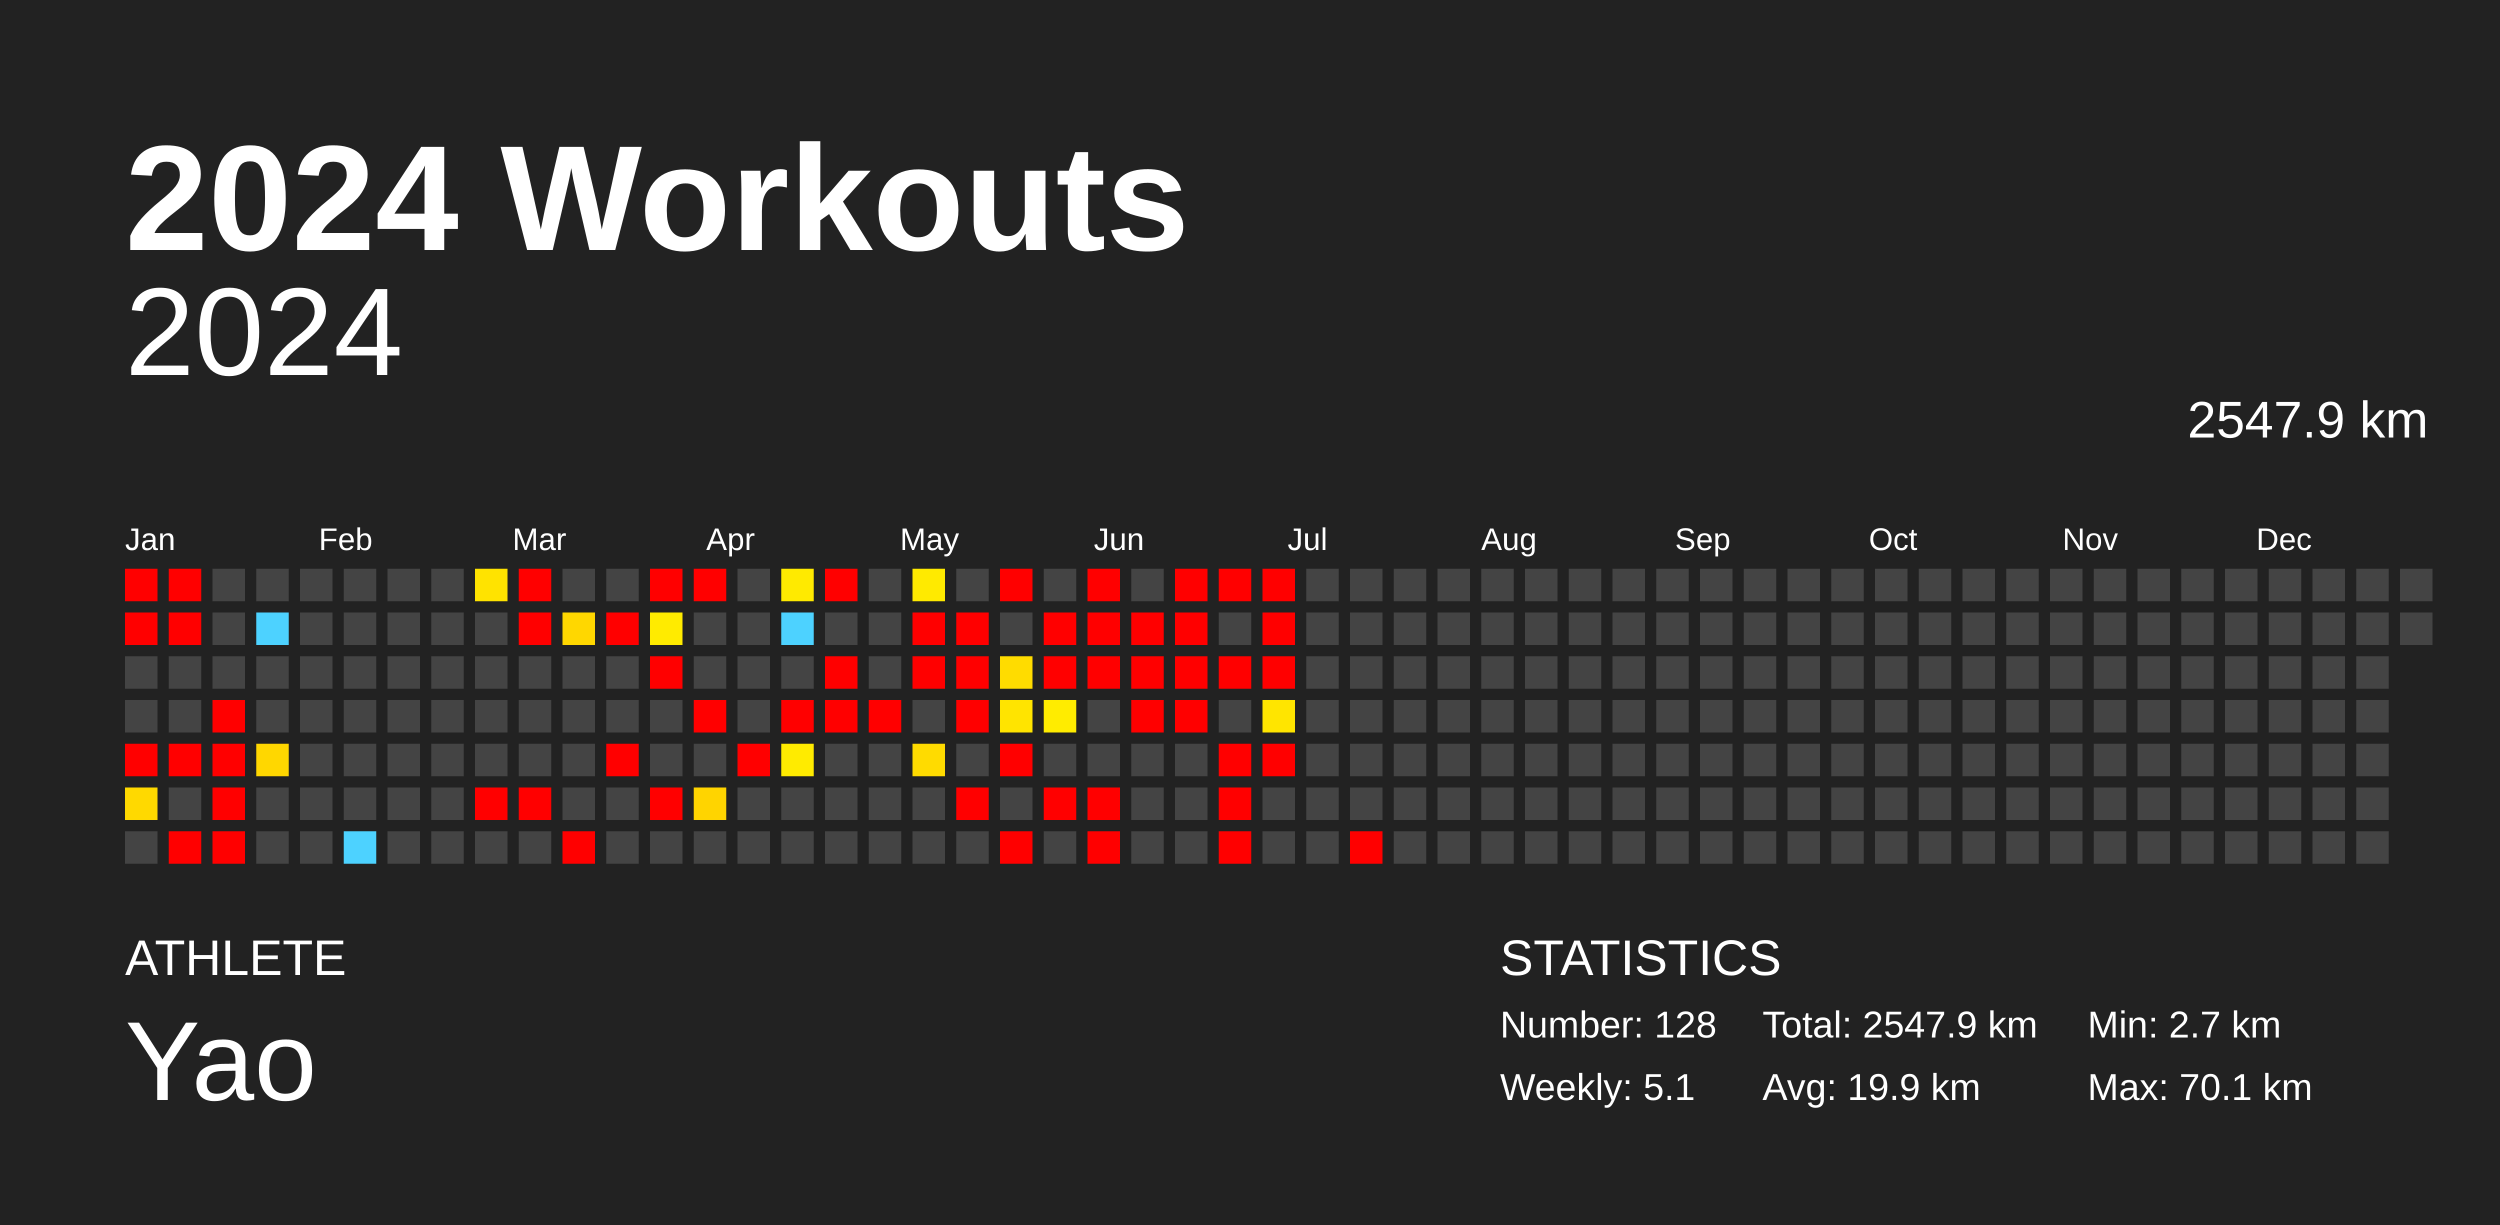
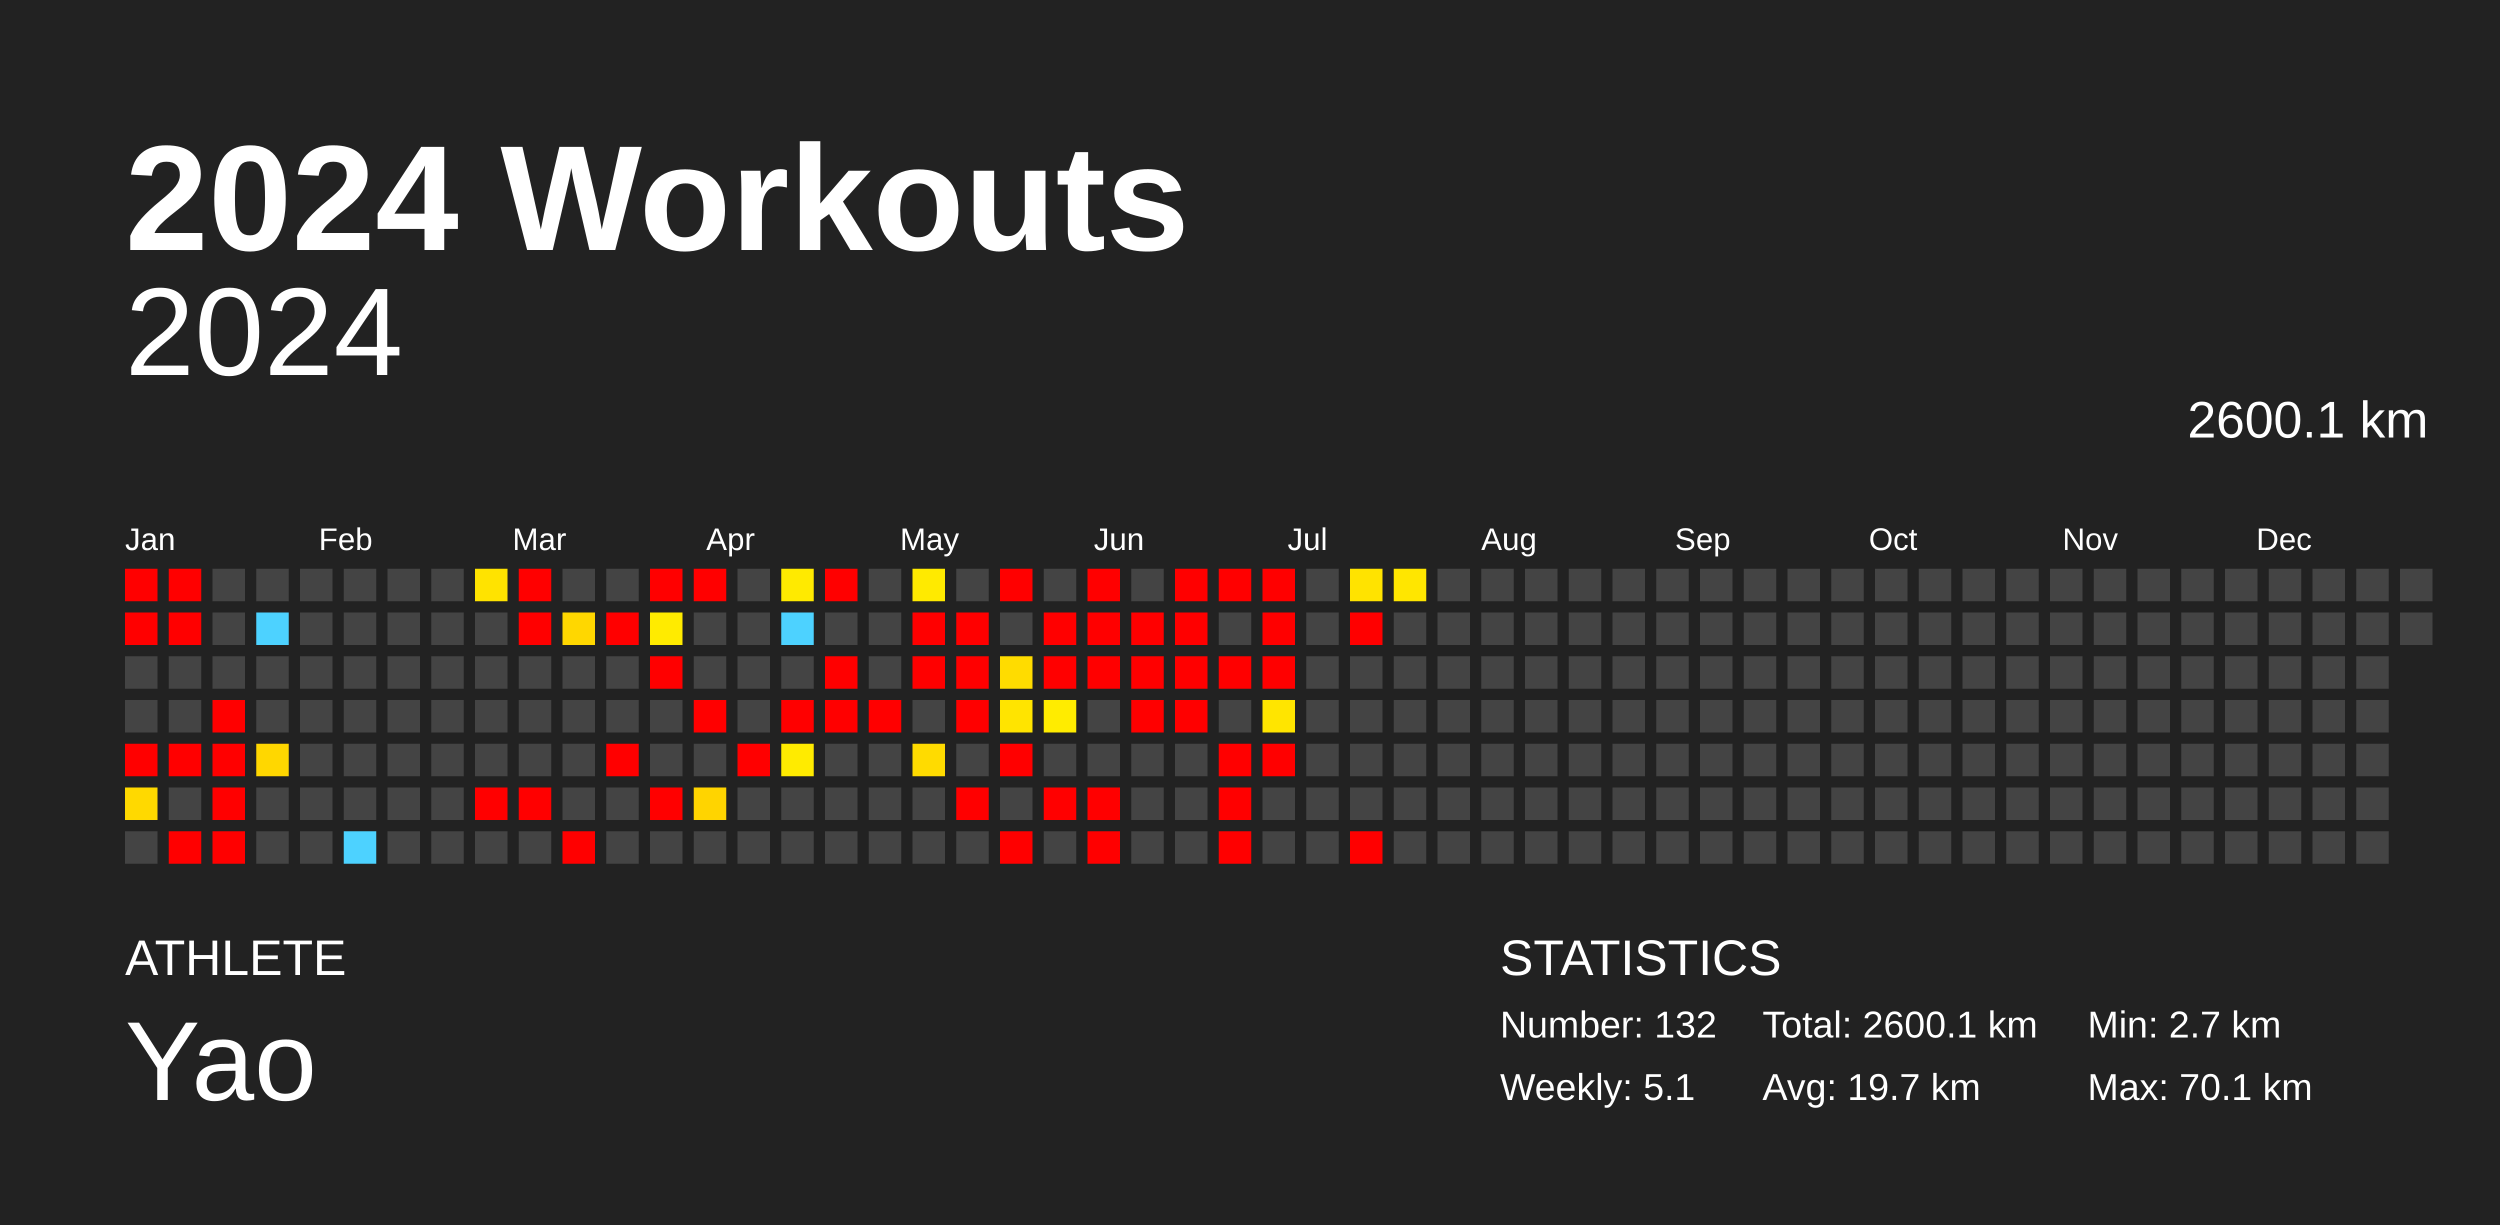
<svg xmlns="http://www.w3.org/2000/svg" baseProfile="full" height="98mm" version="1.1" viewBox="0,0,200,98" width="200mm">
  <defs />
  <rect fill="#222222" height="98" width="200" x="0" y="0" />
  <text fill="#FFFFFF" style="font-size:12px; font-family:Arial; font-weight:bold;" x="10" y="20">2024 Workouts</text>
  <text fill="#FFFFFF" style="font-size:4px; font-family:Arial" x="10" y="78">ATHLETE</text>
  <text fill="#FFFFFF" style="font-size:9px; font-family:Arial" x="10" y="88">Yao</text>
  <text fill="#FFFFFF" style="font-size:4px; font-family:Arial" x="120" y="78">STATISTICS</text>
-   <text fill="#FFFFFF" style="font-size:3px; font-family:Arial" x="120" y="83">Number: 128</text>
+   <text fill="#FFFFFF" style="font-size:3px; font-family:Arial" x="120" y="83">Number: 132</text>
  <text fill="#FFFFFF" style="font-size:3px; font-family:Arial" x="120" y="88">Weekly: 5.1</text>
-   <text fill="#FFFFFF" style="font-size:3px; font-family:Arial" x="141" y="83">Total: 2547.9 km</text>
-   <text fill="#FFFFFF" style="font-size:3px; font-family:Arial" x="141" y="88">Avg: 19.9 km</text>
+   <text fill="#FFFFFF" style="font-size:3px; font-family:Arial" x="141" y="83">Total: 2600.1 km</text>
+   <text fill="#FFFFFF" style="font-size:3px; font-family:Arial" x="141" y="88">Avg: 19.7 km</text>
  <text fill="#FFFFFF" style="font-size:3px; font-family:Arial" x="167" y="83">Min: 2.7 km</text>
  <text fill="#FFFFFF" style="font-size:3px; font-family:Arial" x="167" y="88">Max: 70.1 km</text>
  <text alignment-baseline="hanging" fill="#FFFFFF" style="font-size:10.0px; font-family:Arial;" x="10" y="30">2024</text>
-   <text alignment-baseline="hanging" fill="#FFFFFF" style="font-size:4.125px; font-family:Arial;" x="175" y="35">2547.9 km</text>
+   <text alignment-baseline="hanging" fill="#FFFFFF" style="font-size:4.125px; font-family:Arial;" x="175" y="35">2600.1 km</text>
  <text fill="#FFFFFF" style="font-size:2.5px; font-family:Arial" x="10.0" y="44">Jan</text>
  <text fill="#FFFFFF" style="font-size:2.5px; font-family:Arial" x="25.5" y="44">Feb</text>
  <text fill="#FFFFFF" style="font-size:2.5px; font-family:Arial" x="41.0" y="44">Mar</text>
  <text fill="#FFFFFF" style="font-size:2.5px; font-family:Arial" x="56.5" y="44">Apr</text>
  <text fill="#FFFFFF" style="font-size:2.5px; font-family:Arial" x="72.0" y="44">May</text>
  <text fill="#FFFFFF" style="font-size:2.5px; font-family:Arial" x="87.5" y="44">Jun</text>
  <text fill="#FFFFFF" style="font-size:2.5px; font-family:Arial" x="103.0" y="44">Jul</text>
  <text fill="#FFFFFF" style="font-size:2.5px; font-family:Arial" x="118.5" y="44">Aug</text>
  <text fill="#FFFFFF" style="font-size:2.5px; font-family:Arial" x="134.0" y="44">Sep</text>
  <text fill="#FFFFFF" style="font-size:2.5px; font-family:Arial" x="149.5" y="44">Oct</text>
  <text fill="#FFFFFF" style="font-size:2.5px; font-family:Arial" x="165.0" y="44">Nov</text>
  <text fill="#FFFFFF" style="font-size:2.5px; font-family:Arial" x="180.5" y="44">Dec</text>
  <rect fill="red" height="2.6" width="2.6" x="10.0" y="45.5" />
  <rect fill="red" height="2.6" width="2.6" x="10.0" y="49.0" />
  <rect fill="#444444" height="2.6" width="2.6" x="10.0" y="52.5" />
  <rect fill="#444444" height="2.6" width="2.6" x="10.0" y="56.0" />
  <rect fill="red" height="2.6" width="2.6" x="10.0" y="59.5" />
  <rect fill="#ffd900" height="2.6" width="2.6" x="10.0" y="63.0" />
  <rect fill="#444444" height="2.6" width="2.6" x="10.0" y="66.5" />
  <rect fill="red" height="2.6" width="2.6" x="13.5" y="45.5" />
  <rect fill="red" height="2.6" width="2.6" x="13.5" y="49.0" />
  <rect fill="#444444" height="2.6" width="2.6" x="13.5" y="52.5" />
  <rect fill="#444444" height="2.6" width="2.6" x="13.5" y="56.0" />
  <rect fill="red" height="2.6" width="2.6" x="13.5" y="59.5" />
  <rect fill="#444444" height="2.6" width="2.6" x="13.5" y="63.0" />
  <rect fill="red" height="2.6" width="2.6" x="13.5" y="66.5" />
  <rect fill="#444444" height="2.6" width="2.6" x="17.0" y="45.5" />
  <rect fill="#444444" height="2.6" width="2.6" x="17.0" y="49.0" />
  <rect fill="#444444" height="2.6" width="2.6" x="17.0" y="52.5" />
  <rect fill="red" height="2.6" width="2.6" x="17.0" y="56.0" />
  <rect fill="red" height="2.6" width="2.6" x="17.0" y="59.5" />
  <rect fill="red" height="2.6" width="2.6" x="17.0" y="63.0" />
  <rect fill="red" height="2.6" width="2.6" x="17.0" y="66.5" />
  <rect fill="#444444" height="2.6" width="2.6" x="20.5" y="45.5" />
  <rect fill="#4dd2ff" height="2.6" width="2.6" x="20.5" y="49.0" />
  <rect fill="#444444" height="2.6" width="2.6" x="20.5" y="52.5" />
  <rect fill="#444444" height="2.6" width="2.6" x="20.5" y="56.0" />
  <rect fill="#ffd700" height="2.6" width="2.6" x="20.5" y="59.5" />
  <rect fill="#444444" height="2.6" width="2.6" x="20.5" y="63.0" />
  <rect fill="#444444" height="2.6" width="2.6" x="20.5" y="66.5" />
  <rect fill="#444444" height="2.6" width="2.6" x="24.0" y="45.5" />
  <rect fill="#444444" height="2.6" width="2.6" x="24.0" y="49.0" />
  <rect fill="#444444" height="2.6" width="2.6" x="24.0" y="52.5" />
  <rect fill="#444444" height="2.6" width="2.6" x="24.0" y="56.0" />
  <rect fill="#444444" height="2.6" width="2.6" x="24.0" y="59.5" />
  <rect fill="#444444" height="2.6" width="2.6" x="24.0" y="63.0" />
  <rect fill="#444444" height="2.6" width="2.6" x="24.0" y="66.5" />
  <rect fill="#444444" height="2.6" width="2.6" x="27.5" y="45.5" />
  <rect fill="#444444" height="2.6" width="2.6" x="27.5" y="49.0" />
  <rect fill="#444444" height="2.6" width="2.6" x="27.5" y="52.5" />
  <rect fill="#444444" height="2.6" width="2.6" x="27.5" y="56.0" />
  <rect fill="#444444" height="2.6" width="2.6" x="27.5" y="59.5" />
  <rect fill="#444444" height="2.6" width="2.6" x="27.5" y="63.0" />
  <rect fill="#4dd2ff" height="2.6" width="2.6" x="27.5" y="66.5" />
  <rect fill="#444444" height="2.6" width="2.6" x="31.0" y="45.5" />
  <rect fill="#444444" height="2.6" width="2.6" x="31.0" y="49.0" />
  <rect fill="#444444" height="2.6" width="2.6" x="31.0" y="52.5" />
  <rect fill="#444444" height="2.6" width="2.6" x="31.0" y="56.0" />
  <rect fill="#444444" height="2.6" width="2.6" x="31.0" y="59.5" />
  <rect fill="#444444" height="2.6" width="2.6" x="31.0" y="63.0" />
  <rect fill="#444444" height="2.6" width="2.6" x="31.0" y="66.5" />
  <rect fill="#444444" height="2.6" width="2.6" x="34.5" y="45.5" />
  <rect fill="#444444" height="2.6" width="2.6" x="34.5" y="49.0" />
  <rect fill="#444444" height="2.6" width="2.6" x="34.5" y="52.5" />
  <rect fill="#444444" height="2.6" width="2.6" x="34.5" y="56.0" />
  <rect fill="#444444" height="2.6" width="2.6" x="34.5" y="59.5" />
  <rect fill="#444444" height="2.6" width="2.6" x="34.5" y="63.0" />
  <rect fill="#444444" height="2.6" width="2.6" x="34.5" y="66.5" />
  <rect fill="#ffe300" height="2.6" width="2.6" x="38.0" y="45.5" />
  <rect fill="#444444" height="2.6" width="2.6" x="38.0" y="49.0" />
  <rect fill="#444444" height="2.6" width="2.6" x="38.0" y="52.5" />
  <rect fill="#444444" height="2.6" width="2.6" x="38.0" y="56.0" />
  <rect fill="#444444" height="2.6" width="2.6" x="38.0" y="59.5" />
  <rect fill="red" height="2.6" width="2.6" x="38.0" y="63.0" />
  <rect fill="#444444" height="2.6" width="2.6" x="38.0" y="66.5" />
  <rect fill="red" height="2.6" width="2.6" x="41.5" y="45.5" />
  <rect fill="red" height="2.6" width="2.6" x="41.5" y="49.0" />
  <rect fill="#444444" height="2.6" width="2.6" x="41.5" y="52.5" />
  <rect fill="#444444" height="2.6" width="2.6" x="41.5" y="56.0" />
  <rect fill="#444444" height="2.6" width="2.6" x="41.5" y="59.5" />
  <rect fill="red" height="2.6" width="2.6" x="41.5" y="63.0" />
  <rect fill="#444444" height="2.6" width="2.6" x="41.5" y="66.5" />
  <rect fill="#444444" height="2.6" width="2.6" x="45.0" y="45.5" />
  <rect fill="#ffd700" height="2.6" width="2.6" x="45.0" y="49.0" />
  <rect fill="#444444" height="2.6" width="2.6" x="45.0" y="52.5" />
  <rect fill="#444444" height="2.6" width="2.6" x="45.0" y="56.0" />
  <rect fill="#444444" height="2.6" width="2.6" x="45.0" y="59.5" />
  <rect fill="#444444" height="2.6" width="2.6" x="45.0" y="63.0" />
  <rect fill="red" height="2.6" width="2.6" x="45.0" y="66.5" />
  <rect fill="#444444" height="2.6" width="2.6" x="48.5" y="45.5" />
  <rect fill="red" height="2.6" width="2.6" x="48.5" y="49.0" />
  <rect fill="#444444" height="2.6" width="2.6" x="48.5" y="52.5" />
  <rect fill="#444444" height="2.6" width="2.6" x="48.5" y="56.0" />
  <rect fill="red" height="2.6" width="2.6" x="48.5" y="59.5" />
  <rect fill="#444444" height="2.6" width="2.6" x="48.5" y="63.0" />
  <rect fill="#444444" height="2.6" width="2.6" x="48.5" y="66.5" />
  <rect fill="red" height="2.6" width="2.6" x="52.0" y="45.5" />
  <rect fill="#ffeb00" height="2.6" width="2.6" x="52.0" y="49.0" />
  <rect fill="red" height="2.6" width="2.6" x="52.0" y="52.5" />
  <rect fill="#444444" height="2.6" width="2.6" x="52.0" y="56.0" />
  <rect fill="#444444" height="2.6" width="2.6" x="52.0" y="59.5" />
  <rect fill="red" height="2.6" width="2.6" x="52.0" y="63.0" />
  <rect fill="#444444" height="2.6" width="2.6" x="52.0" y="66.5" />
  <rect fill="red" height="2.6" width="2.6" x="55.5" y="45.5" />
  <rect fill="#444444" height="2.6" width="2.6" x="55.5" y="49.0" />
  <rect fill="#444444" height="2.6" width="2.6" x="55.5" y="52.5" />
  <rect fill="red" height="2.6" width="2.6" x="55.5" y="56.0" />
  <rect fill="#444444" height="2.6" width="2.6" x="55.5" y="59.5" />
  <rect fill="#ffd400" height="2.6" width="2.6" x="55.5" y="63.0" />
  <rect fill="#444444" height="2.6" width="2.6" x="55.5" y="66.5" />
  <rect fill="#444444" height="2.6" width="2.6" x="59.0" y="45.5" />
  <rect fill="#444444" height="2.6" width="2.6" x="59.0" y="49.0" />
  <rect fill="#444444" height="2.6" width="2.6" x="59.0" y="52.5" />
  <rect fill="#444444" height="2.6" width="2.6" x="59.0" y="56.0" />
  <rect fill="red" height="2.6" width="2.6" x="59.0" y="59.5" />
  <rect fill="#444444" height="2.6" width="2.6" x="59.0" y="63.0" />
  <rect fill="#444444" height="2.6" width="2.6" x="59.0" y="66.5" />
  <rect fill="#ffea00" height="2.6" width="2.6" x="62.5" y="45.5" />
  <rect fill="#4dd2ff" height="2.6" width="2.6" x="62.5" y="49.0" />
  <rect fill="#444444" height="2.6" width="2.6" x="62.5" y="52.5" />
  <rect fill="red" height="2.6" width="2.6" x="62.5" y="56.0" />
  <rect fill="#ffeb00" height="2.6" width="2.6" x="62.5" y="59.5" />
  <rect fill="#444444" height="2.6" width="2.6" x="62.5" y="63.0" />
  <rect fill="#444444" height="2.6" width="2.6" x="62.5" y="66.5" />
  <rect fill="red" height="2.6" width="2.6" x="66.0" y="45.5" />
  <rect fill="#444444" height="2.6" width="2.6" x="66.0" y="49.0" />
  <rect fill="red" height="2.6" width="2.6" x="66.0" y="52.5" />
  <rect fill="red" height="2.6" width="2.6" x="66.0" y="56.0" />
  <rect fill="#444444" height="2.6" width="2.6" x="66.0" y="59.5" />
  <rect fill="#444444" height="2.6" width="2.6" x="66.0" y="63.0" />
  <rect fill="#444444" height="2.6" width="2.6" x="66.0" y="66.5" />
  <rect fill="#444444" height="2.6" width="2.6" x="69.5" y="45.5" />
  <rect fill="#444444" height="2.6" width="2.6" x="69.5" y="49.0" />
  <rect fill="#444444" height="2.6" width="2.6" x="69.5" y="52.5" />
  <rect fill="red" height="2.6" width="2.6" x="69.5" y="56.0" />
  <rect fill="#444444" height="2.6" width="2.6" x="69.5" y="59.5" />
  <rect fill="#444444" height="2.6" width="2.6" x="69.5" y="63.0" />
  <rect fill="#444444" height="2.6" width="2.6" x="69.5" y="66.5" />
  <rect fill="#ffea00" height="2.6" width="2.6" x="73.0" y="45.5" />
  <rect fill="red" height="2.6" width="2.6" x="73.0" y="49.0" />
  <rect fill="red" height="2.6" width="2.6" x="73.0" y="52.5" />
  <rect fill="#444444" height="2.6" width="2.6" x="73.0" y="56.0" />
  <rect fill="#ffdb00" height="2.6" width="2.6" x="73.0" y="59.5" />
  <rect fill="#444444" height="2.6" width="2.6" x="73.0" y="63.0" />
  <rect fill="#444444" height="2.6" width="2.6" x="73.0" y="66.5" />
  <rect fill="#444444" height="2.6" width="2.6" x="76.5" y="45.5" />
  <rect fill="red" height="2.6" width="2.6" x="76.5" y="49.0" />
  <rect fill="red" height="2.6" width="2.6" x="76.5" y="52.5" />
  <rect fill="red" height="2.6" width="2.6" x="76.5" y="56.0" />
  <rect fill="#444444" height="2.6" width="2.6" x="76.5" y="59.5" />
  <rect fill="red" height="2.6" width="2.6" x="76.5" y="63.0" />
  <rect fill="#444444" height="2.6" width="2.6" x="76.5" y="66.5" />
  <rect fill="red" height="2.6" width="2.6" x="80.0" y="45.5" />
  <rect fill="#444444" height="2.6" width="2.6" x="80.0" y="49.0" />
  <rect fill="#ffdc00" height="2.6" width="2.6" x="80.0" y="52.5" />
  <rect fill="#ffe400" height="2.6" width="2.6" x="80.0" y="56.0" />
  <rect fill="red" height="2.6" width="2.6" x="80.0" y="59.5" />
  <rect fill="#444444" height="2.6" width="2.6" x="80.0" y="63.0" />
  <rect fill="red" height="2.6" width="2.6" x="80.0" y="66.5" />
  <rect fill="#444444" height="2.6" width="2.6" x="83.5" y="45.5" />
  <rect fill="red" height="2.6" width="2.6" x="83.5" y="49.0" />
  <rect fill="red" height="2.6" width="2.6" x="83.5" y="52.5" />
  <rect fill="#ffec00" height="2.6" width="2.6" x="83.5" y="56.0" />
  <rect fill="#444444" height="2.6" width="2.6" x="83.5" y="59.5" />
  <rect fill="red" height="2.6" width="2.6" x="83.5" y="63.0" />
  <rect fill="#444444" height="2.6" width="2.6" x="83.5" y="66.5" />
  <rect fill="red" height="2.6" width="2.6" x="87.0" y="45.5" />
  <rect fill="red" height="2.6" width="2.6" x="87.0" y="49.0" />
  <rect fill="red" height="2.6" width="2.6" x="87.0" y="52.5" />
  <rect fill="#444444" height="2.6" width="2.6" x="87.0" y="56.0" />
  <rect fill="#444444" height="2.6" width="2.6" x="87.0" y="59.5" />
  <rect fill="red" height="2.6" width="2.6" x="87.0" y="63.0" />
  <rect fill="red" height="2.6" width="2.6" x="87.0" y="66.5" />
  <rect fill="#444444" height="2.6" width="2.6" x="90.5" y="45.5" />
  <rect fill="red" height="2.6" width="2.6" x="90.5" y="49.0" />
  <rect fill="red" height="2.6" width="2.6" x="90.5" y="52.5" />
  <rect fill="red" height="2.6" width="2.6" x="90.5" y="56.0" />
  <rect fill="#444444" height="2.6" width="2.6" x="90.5" y="59.5" />
  <rect fill="#444444" height="2.6" width="2.6" x="90.5" y="63.0" />
  <rect fill="#444444" height="2.6" width="2.6" x="90.5" y="66.5" />
  <rect fill="red" height="2.6" width="2.6" x="94.0" y="45.5" />
  <rect fill="red" height="2.6" width="2.6" x="94.0" y="49.0" />
  <rect fill="red" height="2.6" width="2.6" x="94.0" y="52.5" />
  <rect fill="red" height="2.6" width="2.6" x="94.0" y="56.0" />
  <rect fill="#444444" height="2.6" width="2.6" x="94.0" y="59.5" />
  <rect fill="#444444" height="2.6" width="2.6" x="94.0" y="63.0" />
  <rect fill="#444444" height="2.6" width="2.6" x="94.0" y="66.5" />
  <rect fill="red" height="2.6" width="2.6" x="97.5" y="45.5" />
  <rect fill="#444444" height="2.6" width="2.6" x="97.5" y="49.0" />
  <rect fill="red" height="2.6" width="2.6" x="97.5" y="52.5" />
  <rect fill="#444444" height="2.6" width="2.6" x="97.5" y="56.0" />
  <rect fill="red" height="2.6" width="2.6" x="97.5" y="59.5" />
  <rect fill="red" height="2.6" width="2.6" x="97.5" y="63.0" />
  <rect fill="red" height="2.6" width="2.6" x="97.5" y="66.5" />
  <rect fill="red" height="2.6" width="2.6" x="101.0" y="45.5" />
  <rect fill="red" height="2.6" width="2.6" x="101.0" y="49.0" />
  <rect fill="red" height="2.6" width="2.6" x="101.0" y="52.5" />
  <rect fill="#ffe500" height="2.6" width="2.6" x="101.0" y="56.0" />
  <rect fill="red" height="2.6" width="2.6" x="101.0" y="59.5" />
  <rect fill="#444444" height="2.6" width="2.6" x="101.0" y="63.0" />
  <rect fill="#444444" height="2.6" width="2.6" x="101.0" y="66.5" />
  <rect fill="#444444" height="2.6" width="2.6" x="104.5" y="45.5" />
  <rect fill="#444444" height="2.6" width="2.6" x="104.5" y="49.0" />
  <rect fill="#444444" height="2.6" width="2.6" x="104.5" y="52.5" />
  <rect fill="#444444" height="2.6" width="2.6" x="104.5" y="56.0" />
  <rect fill="#444444" height="2.6" width="2.6" x="104.5" y="59.5" />
  <rect fill="#444444" height="2.6" width="2.6" x="104.5" y="63.0" />
  <rect fill="#444444" height="2.6" width="2.6" x="104.5" y="66.5" />
-   <rect fill="#444444" height="2.6" width="2.6" x="108.0" y="45.5" />
-   <rect fill="#444444" height="2.6" width="2.6" x="108.0" y="49.0" />
+   <rect fill="#ffe300" height="2.6" width="2.6" x="108.0" y="45.5" />
+   <rect fill="red" height="2.6" width="2.6" x="108.0" y="49.0" />
  <rect fill="#444444" height="2.6" width="2.6" x="108.0" y="52.5" />
  <rect fill="#444444" height="2.6" width="2.6" x="108.0" y="56.0" />
  <rect fill="#444444" height="2.6" width="2.6" x="108.0" y="59.5" />
  <rect fill="#444444" height="2.6" width="2.6" x="108.0" y="63.0" />
  <rect fill="red" height="2.6" width="2.6" x="108.0" y="66.5" />
-   <rect fill="#444444" height="2.6" width="2.6" x="111.5" y="45.5" />
+   <rect fill="#ffe600" height="2.6" width="2.6" x="111.5" y="45.5" />
  <rect fill="#444444" height="2.6" width="2.6" x="111.5" y="49.0" />
  <rect fill="#444444" height="2.6" width="2.6" x="111.5" y="52.5" />
  <rect fill="#444444" height="2.6" width="2.6" x="111.5" y="56.0" />
  <rect fill="#444444" height="2.6" width="2.6" x="111.5" y="59.5" />
  <rect fill="#444444" height="2.6" width="2.6" x="111.5" y="63.0" />
  <rect fill="#444444" height="2.6" width="2.6" x="111.5" y="66.5" />
  <rect fill="#444444" height="2.6" width="2.6" x="115.0" y="45.5" />
  <rect fill="#444444" height="2.6" width="2.6" x="115.0" y="49.0" />
  <rect fill="#444444" height="2.6" width="2.6" x="115.0" y="52.5" />
  <rect fill="#444444" height="2.6" width="2.6" x="115.0" y="56.0" />
  <rect fill="#444444" height="2.6" width="2.6" x="115.0" y="59.5" />
  <rect fill="#444444" height="2.6" width="2.6" x="115.0" y="63.0" />
  <rect fill="#444444" height="2.6" width="2.6" x="115.0" y="66.5" />
  <rect fill="#444444" height="2.6" width="2.6" x="118.5" y="45.5" />
  <rect fill="#444444" height="2.6" width="2.6" x="118.5" y="49.0" />
  <rect fill="#444444" height="2.6" width="2.6" x="118.5" y="52.5" />
  <rect fill="#444444" height="2.6" width="2.6" x="118.5" y="56.0" />
  <rect fill="#444444" height="2.6" width="2.6" x="118.5" y="59.5" />
  <rect fill="#444444" height="2.6" width="2.6" x="118.5" y="63.0" />
  <rect fill="#444444" height="2.6" width="2.6" x="118.5" y="66.5" />
  <rect fill="#444444" height="2.6" width="2.6" x="122.0" y="45.5" />
  <rect fill="#444444" height="2.6" width="2.6" x="122.0" y="49.0" />
  <rect fill="#444444" height="2.6" width="2.6" x="122.0" y="52.5" />
  <rect fill="#444444" height="2.6" width="2.6" x="122.0" y="56.0" />
  <rect fill="#444444" height="2.6" width="2.6" x="122.0" y="59.5" />
  <rect fill="#444444" height="2.6" width="2.6" x="122.0" y="63.0" />
  <rect fill="#444444" height="2.6" width="2.6" x="122.0" y="66.5" />
  <rect fill="#444444" height="2.6" width="2.6" x="125.5" y="45.5" />
  <rect fill="#444444" height="2.6" width="2.6" x="125.5" y="49.0" />
  <rect fill="#444444" height="2.6" width="2.6" x="125.5" y="52.5" />
  <rect fill="#444444" height="2.6" width="2.6" x="125.5" y="56.0" />
  <rect fill="#444444" height="2.6" width="2.6" x="125.5" y="59.5" />
  <rect fill="#444444" height="2.6" width="2.6" x="125.5" y="63.0" />
  <rect fill="#444444" height="2.6" width="2.6" x="125.5" y="66.5" />
  <rect fill="#444444" height="2.6" width="2.6" x="129.0" y="45.5" />
  <rect fill="#444444" height="2.6" width="2.6" x="129.0" y="49.0" />
  <rect fill="#444444" height="2.6" width="2.6" x="129.0" y="52.5" />
  <rect fill="#444444" height="2.6" width="2.6" x="129.0" y="56.0" />
  <rect fill="#444444" height="2.6" width="2.6" x="129.0" y="59.5" />
  <rect fill="#444444" height="2.6" width="2.6" x="129.0" y="63.0" />
  <rect fill="#444444" height="2.6" width="2.6" x="129.0" y="66.5" />
  <rect fill="#444444" height="2.6" width="2.6" x="132.5" y="45.5" />
  <rect fill="#444444" height="2.6" width="2.6" x="132.5" y="49.0" />
  <rect fill="#444444" height="2.6" width="2.6" x="132.5" y="52.5" />
  <rect fill="#444444" height="2.6" width="2.6" x="132.5" y="56.0" />
  <rect fill="#444444" height="2.6" width="2.6" x="132.5" y="59.5" />
  <rect fill="#444444" height="2.6" width="2.6" x="132.5" y="63.0" />
  <rect fill="#444444" height="2.6" width="2.6" x="132.5" y="66.5" />
  <rect fill="#444444" height="2.6" width="2.6" x="136.0" y="45.5" />
  <rect fill="#444444" height="2.6" width="2.6" x="136.0" y="49.0" />
  <rect fill="#444444" height="2.6" width="2.6" x="136.0" y="52.5" />
  <rect fill="#444444" height="2.6" width="2.6" x="136.0" y="56.0" />
  <rect fill="#444444" height="2.6" width="2.6" x="136.0" y="59.5" />
  <rect fill="#444444" height="2.6" width="2.6" x="136.0" y="63.0" />
  <rect fill="#444444" height="2.6" width="2.6" x="136.0" y="66.5" />
  <rect fill="#444444" height="2.6" width="2.6" x="139.5" y="45.5" />
  <rect fill="#444444" height="2.6" width="2.6" x="139.5" y="49.0" />
  <rect fill="#444444" height="2.6" width="2.6" x="139.5" y="52.5" />
  <rect fill="#444444" height="2.6" width="2.6" x="139.5" y="56.0" />
  <rect fill="#444444" height="2.6" width="2.6" x="139.5" y="59.5" />
  <rect fill="#444444" height="2.6" width="2.6" x="139.5" y="63.0" />
  <rect fill="#444444" height="2.6" width="2.6" x="139.5" y="66.5" />
  <rect fill="#444444" height="2.6" width="2.6" x="143.0" y="45.5" />
  <rect fill="#444444" height="2.6" width="2.6" x="143.0" y="49.0" />
  <rect fill="#444444" height="2.6" width="2.6" x="143.0" y="52.5" />
  <rect fill="#444444" height="2.6" width="2.6" x="143.0" y="56.0" />
  <rect fill="#444444" height="2.6" width="2.6" x="143.0" y="59.5" />
  <rect fill="#444444" height="2.6" width="2.6" x="143.0" y="63.0" />
  <rect fill="#444444" height="2.6" width="2.6" x="143.0" y="66.5" />
  <rect fill="#444444" height="2.6" width="2.6" x="146.5" y="45.5" />
  <rect fill="#444444" height="2.6" width="2.6" x="146.5" y="49.0" />
  <rect fill="#444444" height="2.6" width="2.6" x="146.5" y="52.5" />
  <rect fill="#444444" height="2.6" width="2.6" x="146.5" y="56.0" />
  <rect fill="#444444" height="2.6" width="2.6" x="146.5" y="59.5" />
  <rect fill="#444444" height="2.6" width="2.6" x="146.5" y="63.0" />
  <rect fill="#444444" height="2.6" width="2.6" x="146.5" y="66.5" />
  <rect fill="#444444" height="2.6" width="2.6" x="150.0" y="45.5" />
  <rect fill="#444444" height="2.6" width="2.6" x="150.0" y="49.0" />
  <rect fill="#444444" height="2.6" width="2.6" x="150.0" y="52.5" />
  <rect fill="#444444" height="2.6" width="2.6" x="150.0" y="56.0" />
  <rect fill="#444444" height="2.6" width="2.6" x="150.0" y="59.5" />
  <rect fill="#444444" height="2.6" width="2.6" x="150.0" y="63.0" />
  <rect fill="#444444" height="2.6" width="2.6" x="150.0" y="66.5" />
  <rect fill="#444444" height="2.6" width="2.6" x="153.5" y="45.5" />
  <rect fill="#444444" height="2.6" width="2.6" x="153.5" y="49.0" />
  <rect fill="#444444" height="2.6" width="2.6" x="153.5" y="52.5" />
  <rect fill="#444444" height="2.6" width="2.6" x="153.5" y="56.0" />
  <rect fill="#444444" height="2.6" width="2.6" x="153.5" y="59.5" />
  <rect fill="#444444" height="2.6" width="2.6" x="153.5" y="63.0" />
  <rect fill="#444444" height="2.6" width="2.6" x="153.5" y="66.5" />
  <rect fill="#444444" height="2.6" width="2.6" x="157.0" y="45.5" />
  <rect fill="#444444" height="2.6" width="2.6" x="157.0" y="49.0" />
  <rect fill="#444444" height="2.6" width="2.6" x="157.0" y="52.5" />
  <rect fill="#444444" height="2.6" width="2.6" x="157.0" y="56.0" />
  <rect fill="#444444" height="2.6" width="2.6" x="157.0" y="59.5" />
  <rect fill="#444444" height="2.6" width="2.6" x="157.0" y="63.0" />
  <rect fill="#444444" height="2.6" width="2.6" x="157.0" y="66.5" />
  <rect fill="#444444" height="2.6" width="2.6" x="160.5" y="45.5" />
  <rect fill="#444444" height="2.6" width="2.6" x="160.5" y="49.0" />
  <rect fill="#444444" height="2.6" width="2.6" x="160.5" y="52.5" />
  <rect fill="#444444" height="2.6" width="2.6" x="160.5" y="56.0" />
  <rect fill="#444444" height="2.6" width="2.6" x="160.5" y="59.5" />
  <rect fill="#444444" height="2.6" width="2.6" x="160.5" y="63.0" />
  <rect fill="#444444" height="2.6" width="2.6" x="160.5" y="66.5" />
  <rect fill="#444444" height="2.6" width="2.6" x="164.0" y="45.5" />
  <rect fill="#444444" height="2.6" width="2.6" x="164.0" y="49.0" />
  <rect fill="#444444" height="2.6" width="2.6" x="164.0" y="52.5" />
  <rect fill="#444444" height="2.6" width="2.6" x="164.0" y="56.0" />
  <rect fill="#444444" height="2.6" width="2.6" x="164.0" y="59.5" />
  <rect fill="#444444" height="2.6" width="2.6" x="164.0" y="63.0" />
  <rect fill="#444444" height="2.6" width="2.6" x="164.0" y="66.5" />
  <rect fill="#444444" height="2.6" width="2.6" x="167.5" y="45.5" />
  <rect fill="#444444" height="2.6" width="2.6" x="167.5" y="49.0" />
  <rect fill="#444444" height="2.6" width="2.6" x="167.5" y="52.5" />
  <rect fill="#444444" height="2.6" width="2.6" x="167.5" y="56.0" />
  <rect fill="#444444" height="2.6" width="2.6" x="167.5" y="59.5" />
  <rect fill="#444444" height="2.6" width="2.6" x="167.5" y="63.0" />
  <rect fill="#444444" height="2.6" width="2.6" x="167.5" y="66.5" />
  <rect fill="#444444" height="2.6" width="2.6" x="171.0" y="45.5" />
  <rect fill="#444444" height="2.6" width="2.6" x="171.0" y="49.0" />
  <rect fill="#444444" height="2.6" width="2.6" x="171.0" y="52.5" />
  <rect fill="#444444" height="2.6" width="2.6" x="171.0" y="56.0" />
  <rect fill="#444444" height="2.6" width="2.6" x="171.0" y="59.5" />
  <rect fill="#444444" height="2.6" width="2.6" x="171.0" y="63.0" />
  <rect fill="#444444" height="2.6" width="2.6" x="171.0" y="66.5" />
  <rect fill="#444444" height="2.6" width="2.6" x="174.5" y="45.5" />
  <rect fill="#444444" height="2.6" width="2.6" x="174.5" y="49.0" />
  <rect fill="#444444" height="2.6" width="2.6" x="174.5" y="52.5" />
  <rect fill="#444444" height="2.6" width="2.6" x="174.5" y="56.0" />
  <rect fill="#444444" height="2.6" width="2.6" x="174.5" y="59.5" />
  <rect fill="#444444" height="2.6" width="2.6" x="174.5" y="63.0" />
  <rect fill="#444444" height="2.6" width="2.6" x="174.5" y="66.5" />
  <rect fill="#444444" height="2.6" width="2.6" x="178.0" y="45.5" />
  <rect fill="#444444" height="2.6" width="2.6" x="178.0" y="49.0" />
  <rect fill="#444444" height="2.6" width="2.6" x="178.0" y="52.5" />
  <rect fill="#444444" height="2.6" width="2.6" x="178.0" y="56.0" />
  <rect fill="#444444" height="2.6" width="2.6" x="178.0" y="59.5" />
  <rect fill="#444444" height="2.6" width="2.6" x="178.0" y="63.0" />
  <rect fill="#444444" height="2.6" width="2.6" x="178.0" y="66.5" />
  <rect fill="#444444" height="2.6" width="2.6" x="181.5" y="45.5" />
  <rect fill="#444444" height="2.6" width="2.6" x="181.5" y="49.0" />
  <rect fill="#444444" height="2.6" width="2.6" x="181.5" y="52.5" />
  <rect fill="#444444" height="2.6" width="2.6" x="181.5" y="56.0" />
  <rect fill="#444444" height="2.6" width="2.6" x="181.5" y="59.5" />
  <rect fill="#444444" height="2.6" width="2.6" x="181.5" y="63.0" />
  <rect fill="#444444" height="2.6" width="2.6" x="181.5" y="66.5" />
  <rect fill="#444444" height="2.6" width="2.6" x="185.0" y="45.5" />
  <rect fill="#444444" height="2.6" width="2.6" x="185.0" y="49.0" />
  <rect fill="#444444" height="2.6" width="2.6" x="185.0" y="52.5" />
  <rect fill="#444444" height="2.6" width="2.6" x="185.0" y="56.0" />
  <rect fill="#444444" height="2.6" width="2.6" x="185.0" y="59.5" />
  <rect fill="#444444" height="2.6" width="2.6" x="185.0" y="63.0" />
  <rect fill="#444444" height="2.6" width="2.6" x="185.0" y="66.5" />
  <rect fill="#444444" height="2.6" width="2.6" x="188.5" y="45.5" />
  <rect fill="#444444" height="2.6" width="2.6" x="188.5" y="49.0" />
  <rect fill="#444444" height="2.6" width="2.6" x="188.5" y="52.5" />
  <rect fill="#444444" height="2.6" width="2.6" x="188.5" y="56.0" />
  <rect fill="#444444" height="2.6" width="2.6" x="188.5" y="59.5" />
  <rect fill="#444444" height="2.6" width="2.6" x="188.5" y="63.0" />
  <rect fill="#444444" height="2.6" width="2.6" x="188.5" y="66.5" />
  <rect fill="#444444" height="2.6" width="2.6" x="192.0" y="45.5" />
  <rect fill="#444444" height="2.6" width="2.6" x="192.0" y="49.0" />
</svg>
